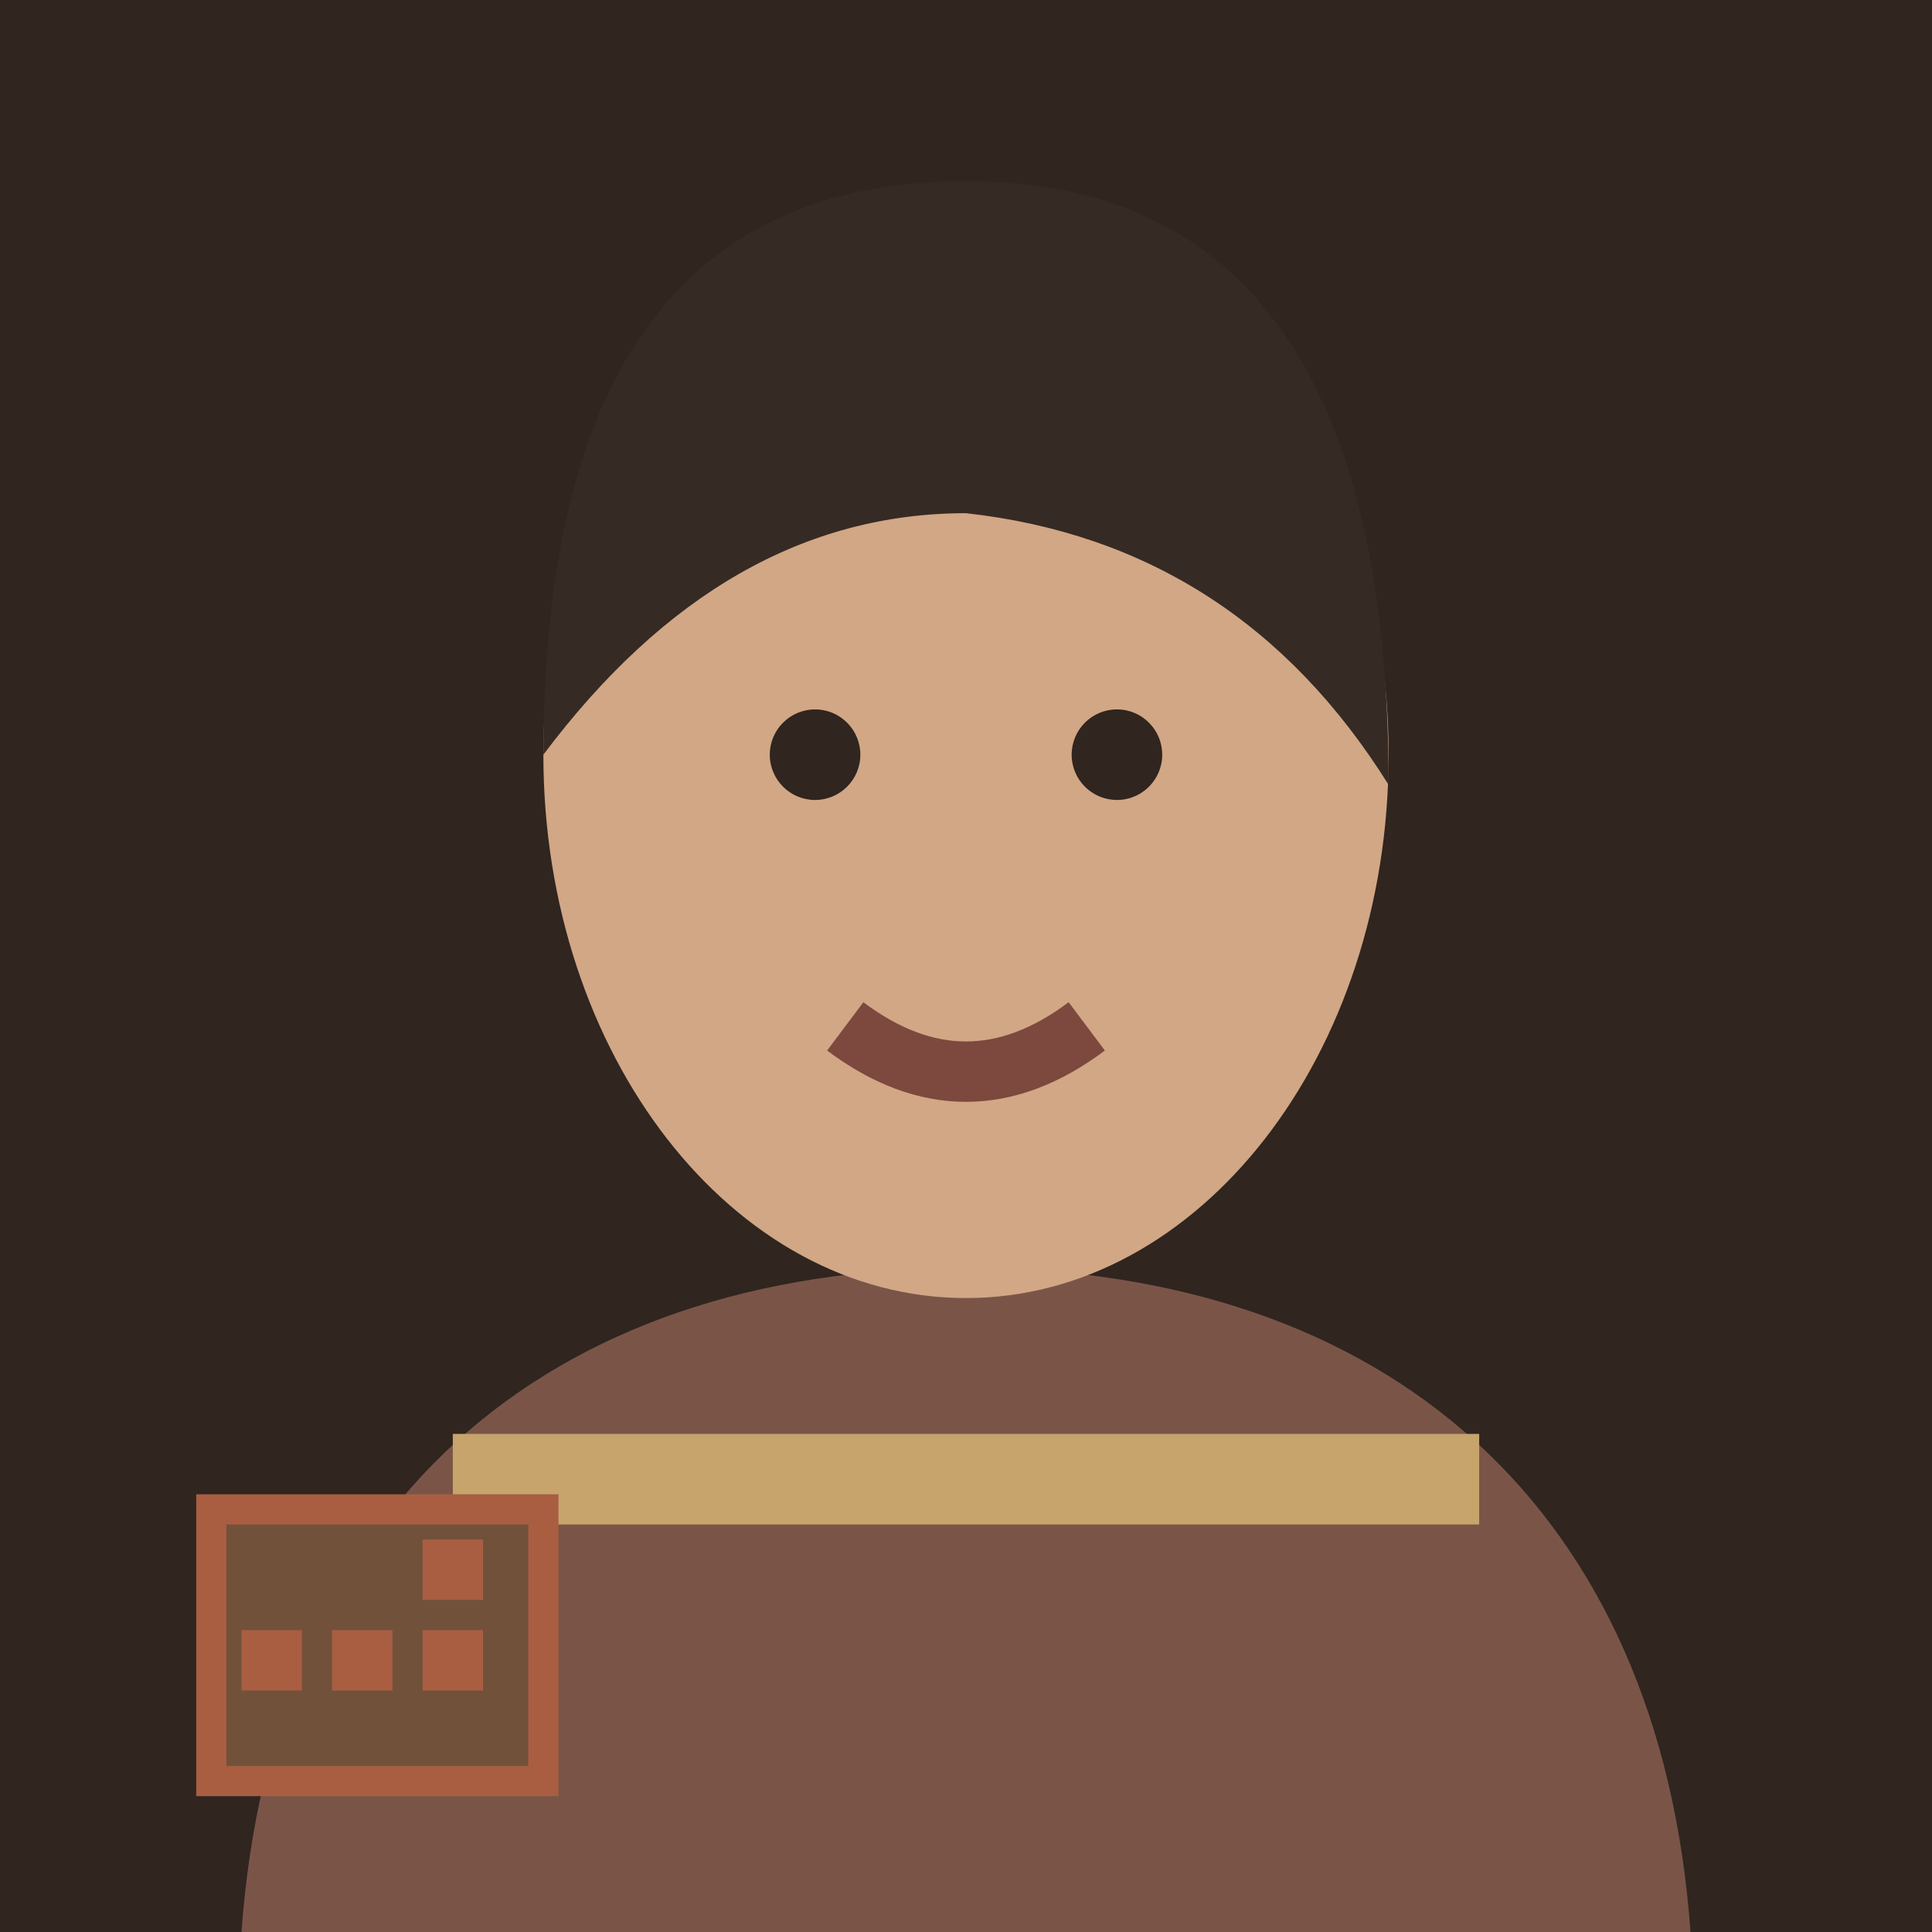
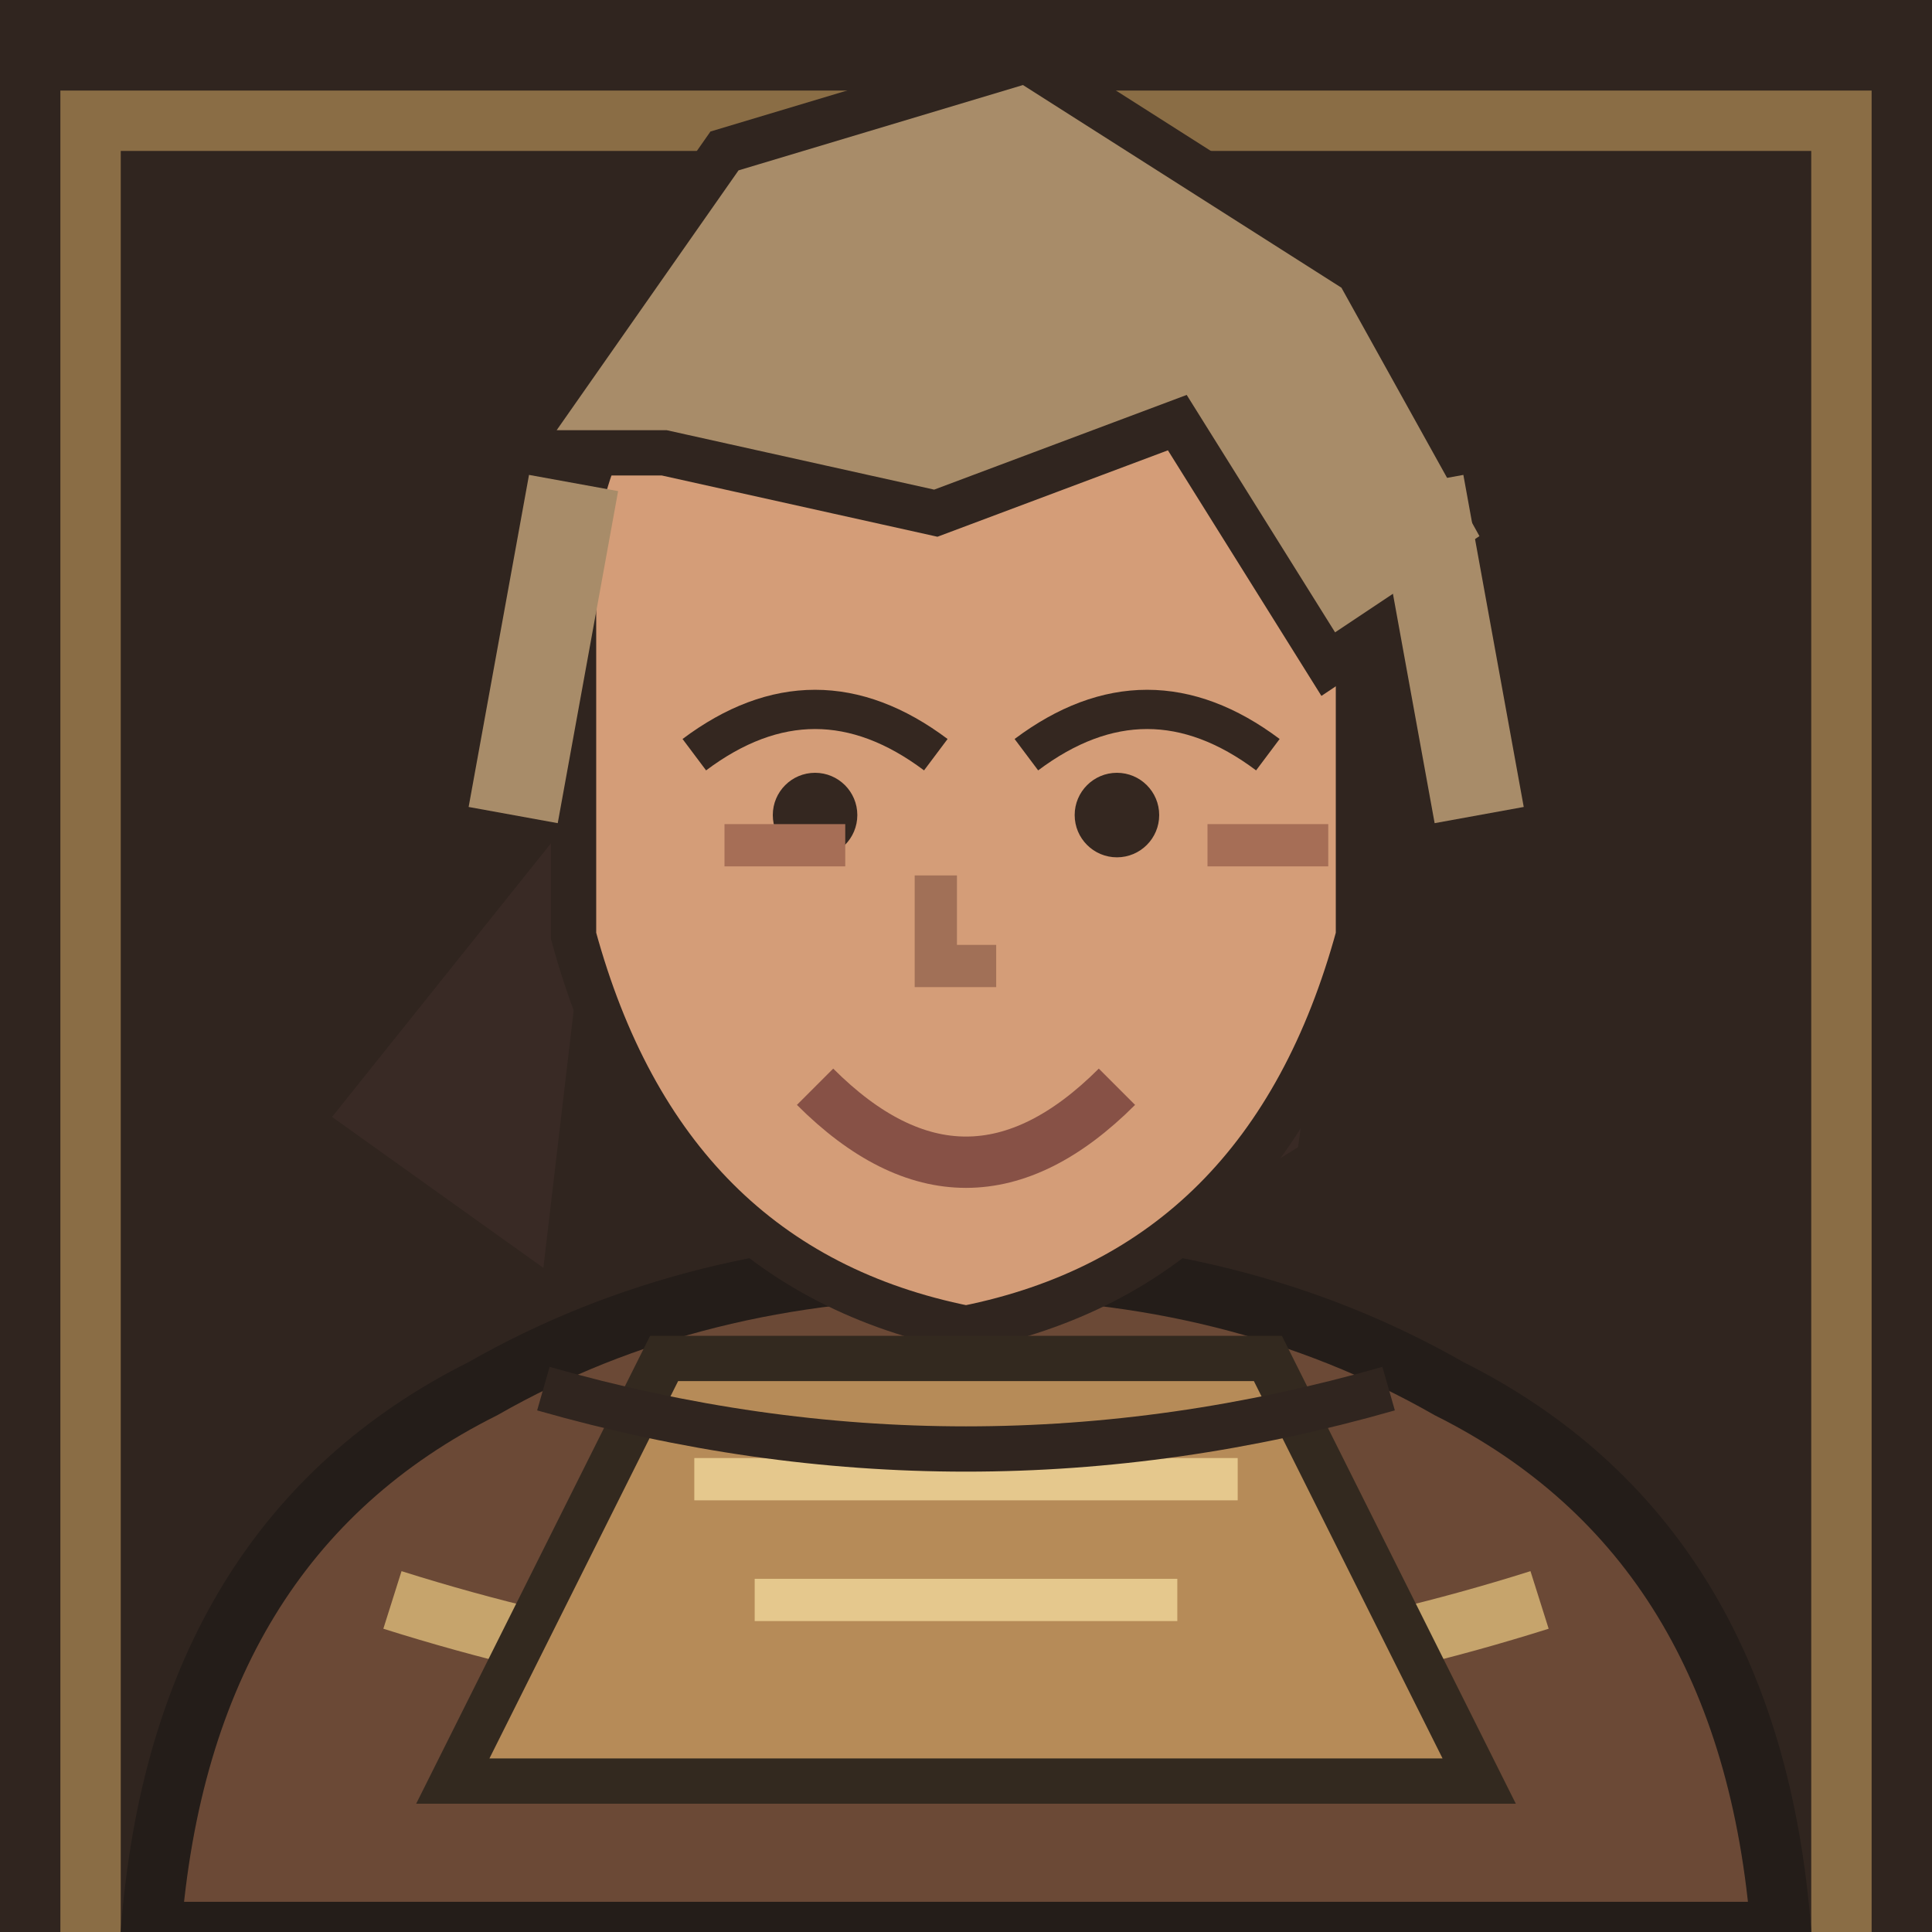
- <svg xmlns="http://www.w3.org/2000/svg" viewBox="0 0 64 64" width="64" height="64">
+ <svg xmlns="http://www.w3.org/2000/svg" viewBox="0 0 64 64" width="64" height="64" role="img" aria-label="마트료나의 창작 초상">
  <rect width="64" height="64" fill="#30251f" />
-   <path d="M8 64c1-14 10-22 24-22s23 8 24 22" fill="#7a5547" />
-   <ellipse cx="32" cy="25" rx="14" ry="18" fill="#d1a786" />
-   <path d="M18 25q0-19 14-19t14 20q-5-8-14-9-8 0-14 8" fill="#362a24" />
-   <circle cx="27" cy="25" r="1.5" fill="#30251f" />
-   <circle cx="37" cy="25" r="1.5" fill="#30251f" />
-   <path d="M28 34q4 3 8 0" fill="none" stroke="#7d483d" stroke-width="2" />
-   <path d="M15 49h34" stroke="#c6a46c" stroke-width="3" />
-   <g aria-label="날씨와 통행량을 살피며 솔과 생활용품을 파는 거리 행상">
-     <path d="M7 50h11v9H7z" fill="#72513b" stroke="#a95e42" stroke-width="1" />
-     <rect x="14" y="51" width="2" height="2" fill="#a95e42" />
-     <rect x="8" y="54" width="2" height="2" fill="#a95e42" />
-     <rect x="11" y="54" width="2" height="2" fill="#a95e42" />
-     <rect x="14" y="54" width="2" height="2" fill="#a95e42" />
+   <path d="M3 64V4h58v60" fill="none" stroke="#8a6d45" stroke-width="2" />
+   <path d="M5 64q1-13 11-18 7-4 16-4t16 4q10 5 11 18z" fill="#6b4936" stroke="#241d19" stroke-width="2" />
+   <path d="M13 53q19 6 38 0" fill="none" stroke="#c6a46c" stroke-width="2" />
+   <path d="M19 27q-2-17 10-20 12-4 17 9l-3 22-8 5-2-19-13 1-2 17-7-5z" fill="#392a25" />
+   <path d="M19 18Q20 9 32 9Q44 9 45 18L45 31Q42 42 32 44Q22 42 19 31Z" fill="#d49d78" stroke="#30251f" stroke-width="1.5" />
+   <path d="M23 25q4-3 8 0m3 0q4-3 8 0" fill="none" stroke="#342720" stroke-width="1.3" />
+   <circle cx="27" cy="27" r="1.4" fill="#342720" />
+   <circle cx="37" cy="27" r="1.4" fill="#342720" />
+   <path d="M31 29v3h2" fill="none" stroke="#a17057" stroke-width="1.4" />
+   <path d="M27 36q5 5 10 0" fill="none" stroke="#875146" stroke-width="1.7" />
+   <path d="M24 28h4m12 0h4" stroke="#a66e56" stroke-width="1.4" />
+   <g fill="#392a25" stroke="#30251f" stroke-width="1">
+     <path d="M17 15l7-10 10-3 11 7 5 9-6 4-5-8-8 3-9-2z" fill="#a88c69" stroke="#30251f" stroke-width="1.5" />
+     <path d="M19 16l-2 11m30-11 2 11" fill="none" stroke="#a88c69" stroke-width="3" />
  </g>
+   <path d="M22 45h20l7 14H15z" fill="#b68b58" stroke="#33291f" stroke-width="1.5" />
+   <path d="M23 49h18m-16 4h14" stroke="#e5c88d" stroke-width="1.4" />
+   <path d="M18 46q14 4 28 0" fill="none" stroke="#30251f" stroke-width="1.5" />
</svg>
